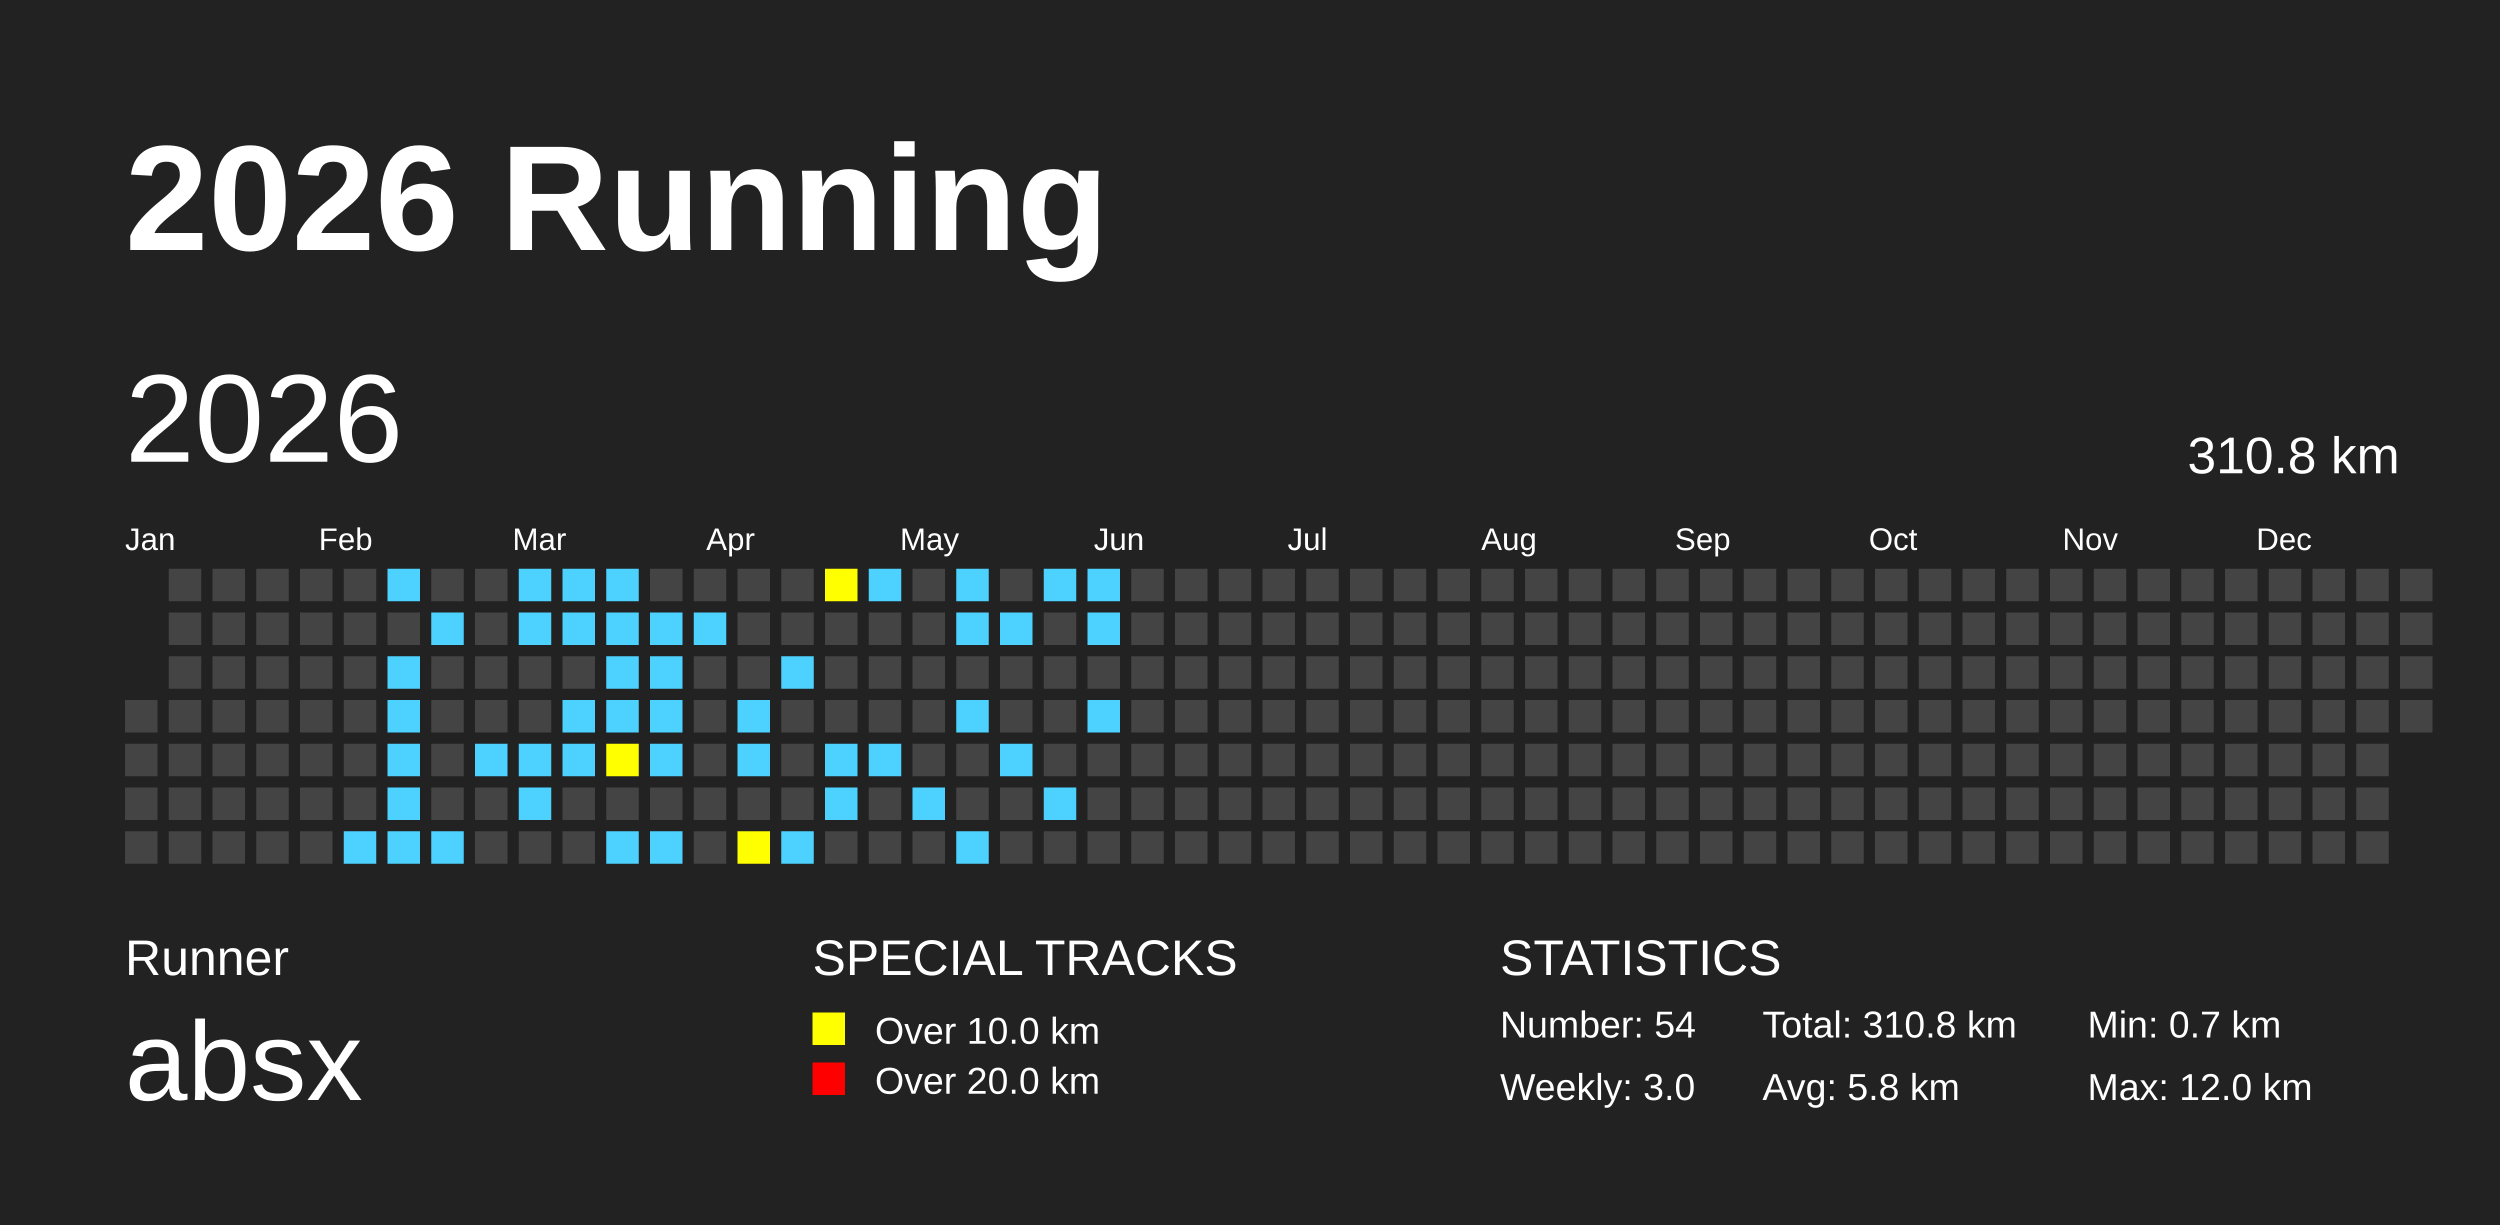
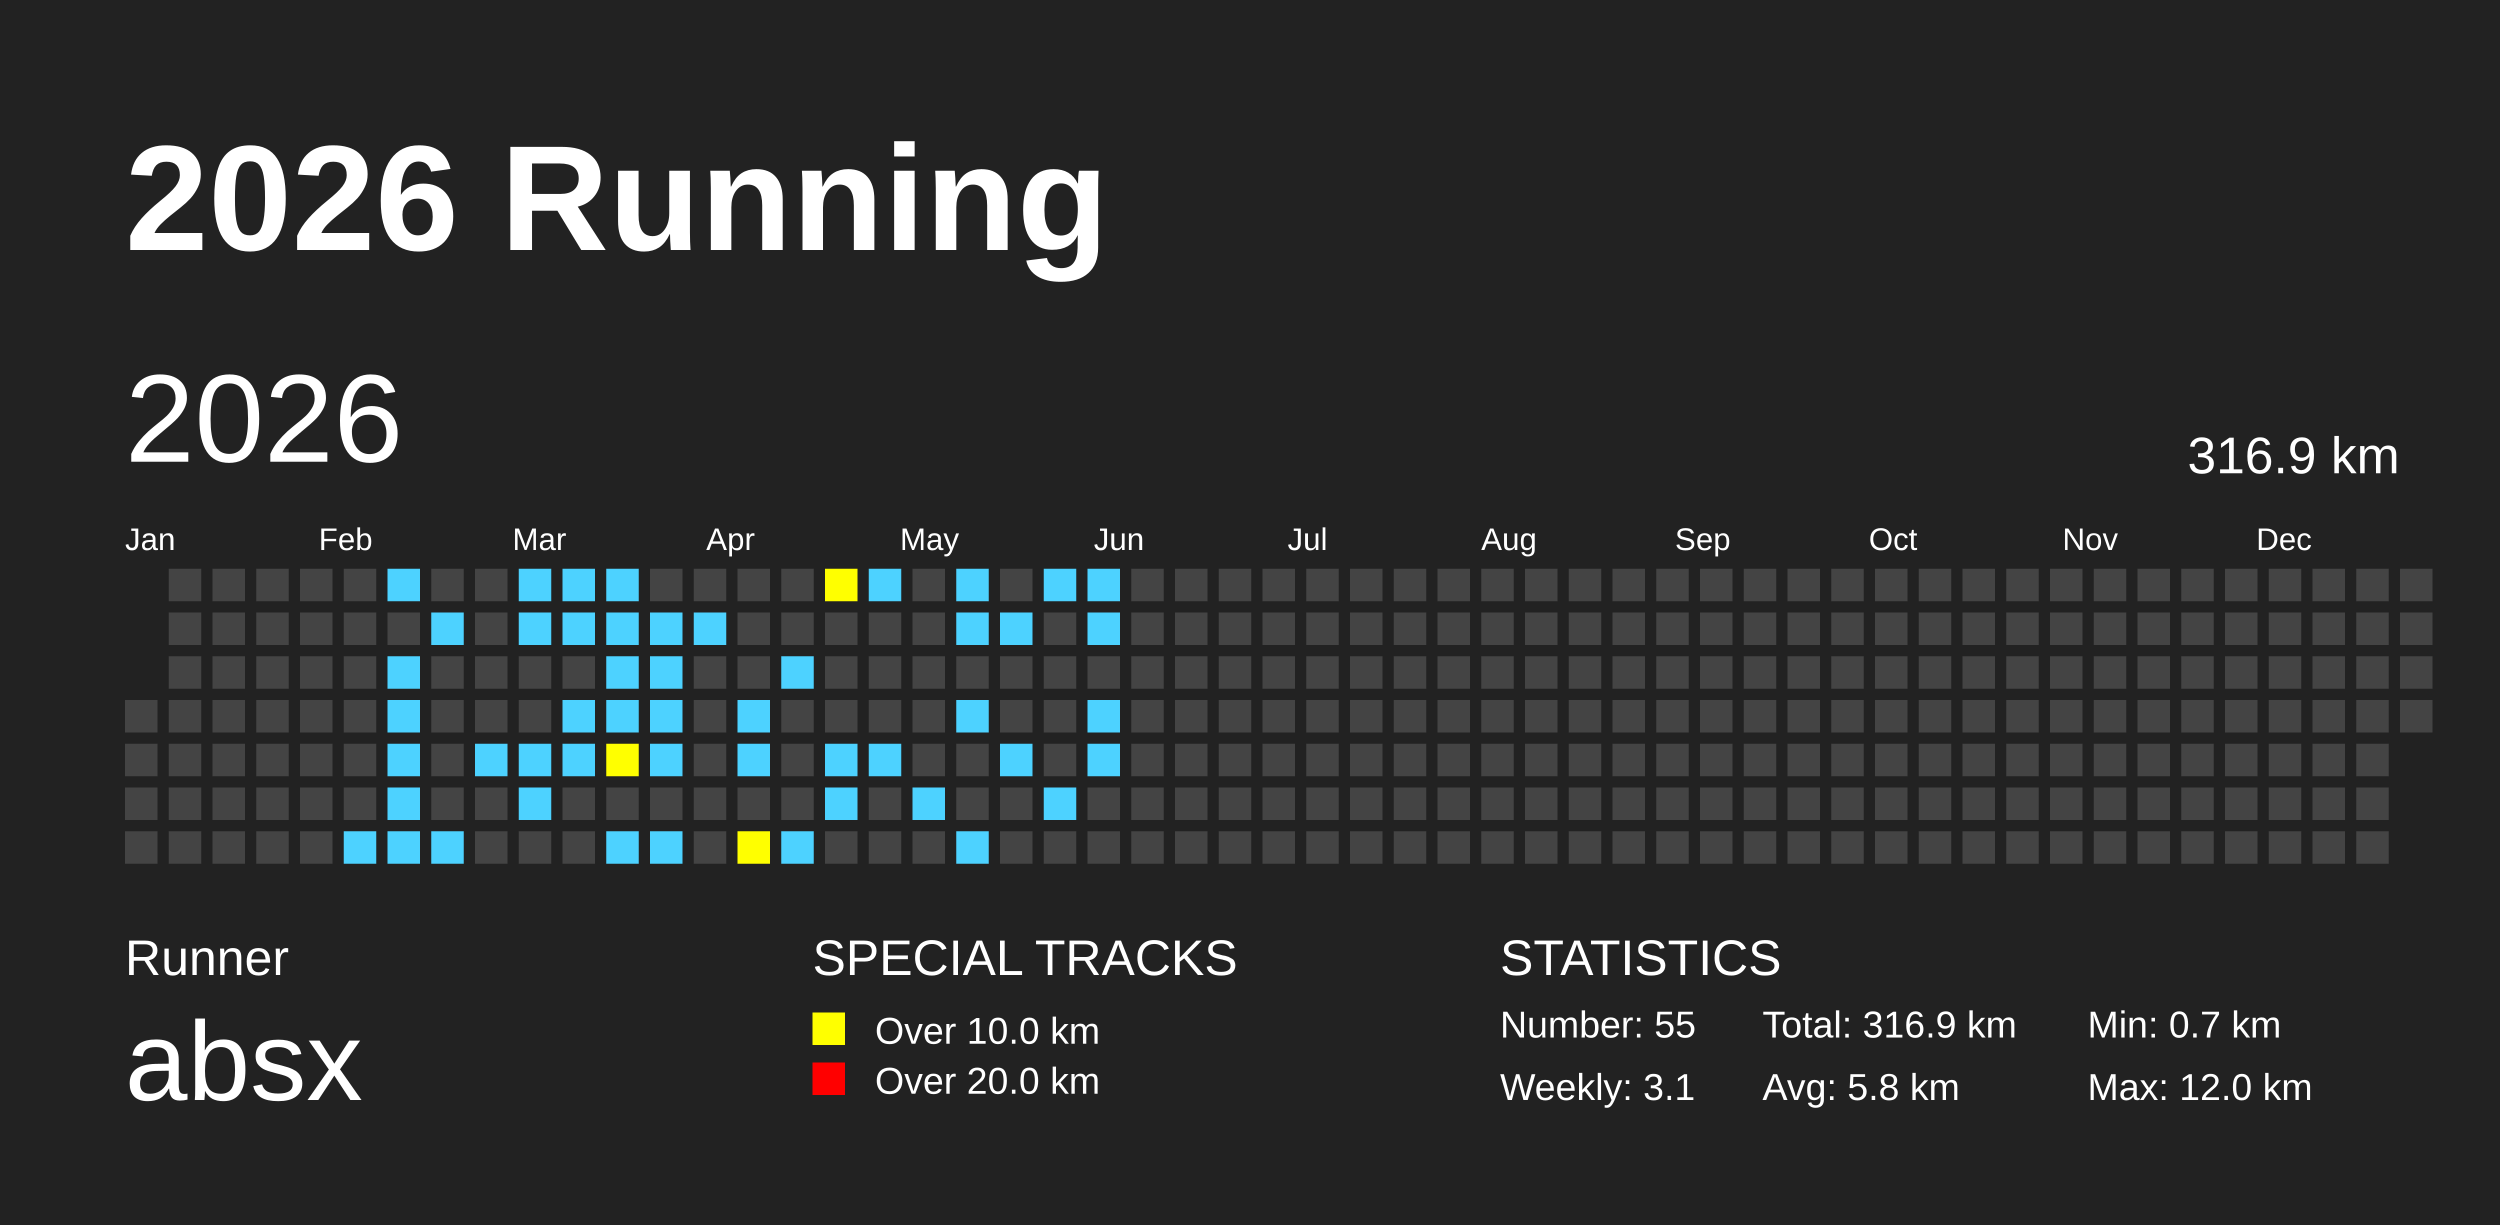
<svg xmlns="http://www.w3.org/2000/svg" baseProfile="full" height="98mm" version="1.1" viewBox="0,0,200,98" width="200mm">
  <defs />
  <rect fill="#222222" height="98" width="200" x="0" y="0" />
  <text fill="#FFFFFF" style="font-size:12px; font-family:Arial; font-weight:bold;" x="10" y="20">2026 Running</text>
  <text fill="#FFFFFF" style="font-size:4px; font-family:Arial" x="10" y="78">Runner</text>
  <text fill="#FFFFFF" style="font-size:9px; font-family:Arial" x="10" y="88">absx</text>
  <text fill="#FFFFFF" style="font-size:4px; font-family:Arial" x="65" y="78">SPECIAL TRACKS</text>
  <rect fill="yellow" height="2.6" width="2.6" x="65" y="81" />
  <text fill="#FFFFFF" style="font-size:3px; font-family:Arial" x="70" y="83.5">Over 10.0 km</text>
  <rect fill="red" height="2.6" width="2.6" x="65" y="85" />
  <text fill="#FFFFFF" style="font-size:3px; font-family:Arial" x="70" y="87.5">Over 20.0 km</text>
  <text fill="#FFFFFF" style="font-size:4px; font-family:Arial" x="120" y="78">STATISTICS</text>
-   <text fill="#FFFFFF" style="font-size:3px; font-family:Arial" x="120" y="83">Number: 54</text>
-   <text fill="#FFFFFF" style="font-size:3px; font-family:Arial" x="120" y="88">Weekly: 3.0</text>
-   <text fill="#FFFFFF" style="font-size:3px; font-family:Arial" x="141" y="83">Total: 310.8 km</text>
+   <text fill="#FFFFFF" style="font-size:3px; font-family:Arial" x="120" y="83">Number: 55</text>
+   <text fill="#FFFFFF" style="font-size:3px; font-family:Arial" x="120" y="88">Weekly: 3.1</text>
+   <text fill="#FFFFFF" style="font-size:3px; font-family:Arial" x="141" y="83">Total: 316.9 km</text>
  <text fill="#FFFFFF" style="font-size:3px; font-family:Arial" x="141" y="88">Avg: 5.8 km</text>
  <text fill="#FFFFFF" style="font-size:3px; font-family:Arial" x="167" y="83">Min: 0.7 km</text>
  <text fill="#FFFFFF" style="font-size:3px; font-family:Arial" x="167" y="88">Max: 12.0 km</text>
  <text dominant-baseline="hanging" fill="#FFFFFF" style="font-size:10.0px; font-family:Arial;" x="10" y="30">2026</text>
-   <text dominant-baseline="hanging" fill="#FFFFFF" style="font-size:4.125px; font-family:Arial;" x="175" y="35">310.8 km</text>
+   <text dominant-baseline="hanging" fill="#FFFFFF" style="font-size:4.125px; font-family:Arial;" x="175" y="35">316.9 km</text>
  <text fill="#FFFFFF" style="font-size:2.5px; font-family:Arial" x="10.0" y="44">Jan</text>
  <text fill="#FFFFFF" style="font-size:2.5px; font-family:Arial" x="25.5" y="44">Feb</text>
  <text fill="#FFFFFF" style="font-size:2.5px; font-family:Arial" x="41.0" y="44">Mar</text>
  <text fill="#FFFFFF" style="font-size:2.5px; font-family:Arial" x="56.5" y="44">Apr</text>
  <text fill="#FFFFFF" style="font-size:2.5px; font-family:Arial" x="72.0" y="44">May</text>
  <text fill="#FFFFFF" style="font-size:2.5px; font-family:Arial" x="87.5" y="44">Jun</text>
  <text fill="#FFFFFF" style="font-size:2.5px; font-family:Arial" x="103.0" y="44">Jul</text>
  <text fill="#FFFFFF" style="font-size:2.5px; font-family:Arial" x="118.5" y="44">Aug</text>
  <text fill="#FFFFFF" style="font-size:2.5px; font-family:Arial" x="134.0" y="44">Sep</text>
  <text fill="#FFFFFF" style="font-size:2.5px; font-family:Arial" x="149.5" y="44">Oct</text>
  <text fill="#FFFFFF" style="font-size:2.5px; font-family:Arial" x="165.0" y="44">Nov</text>
  <text fill="#FFFFFF" style="font-size:2.5px; font-family:Arial" x="180.5" y="44">Dec</text>
  <rect fill="#444444" height="2.6" width="2.6" x="10.0" y="56.0" />
  <rect fill="#444444" height="2.6" width="2.6" x="10.0" y="59.5" />
  <rect fill="#444444" height="2.6" width="2.6" x="10.0" y="63.0" />
  <rect fill="#444444" height="2.6" width="2.6" x="10.0" y="66.5" />
  <rect fill="#444444" height="2.6" width="2.6" x="13.5" y="45.5" />
  <rect fill="#444444" height="2.6" width="2.6" x="13.5" y="49.0" />
  <rect fill="#444444" height="2.6" width="2.6" x="13.5" y="52.5" />
  <rect fill="#444444" height="2.6" width="2.6" x="13.5" y="56.0" />
  <rect fill="#444444" height="2.6" width="2.6" x="13.5" y="59.5" />
  <rect fill="#444444" height="2.6" width="2.6" x="13.5" y="63.0" />
  <rect fill="#444444" height="2.6" width="2.6" x="13.5" y="66.5" />
  <rect fill="#444444" height="2.6" width="2.6" x="17.0" y="45.5" />
  <rect fill="#444444" height="2.6" width="2.6" x="17.0" y="49.0" />
  <rect fill="#444444" height="2.6" width="2.6" x="17.0" y="52.5" />
  <rect fill="#444444" height="2.6" width="2.6" x="17.0" y="56.0" />
  <rect fill="#444444" height="2.6" width="2.6" x="17.0" y="59.5" />
  <rect fill="#444444" height="2.6" width="2.6" x="17.0" y="63.0" />
  <rect fill="#444444" height="2.6" width="2.6" x="17.0" y="66.5" />
  <rect fill="#444444" height="2.6" width="2.6" x="20.5" y="45.5" />
  <rect fill="#444444" height="2.6" width="2.6" x="20.5" y="49.0" />
  <rect fill="#444444" height="2.6" width="2.6" x="20.5" y="52.5" />
  <rect fill="#444444" height="2.6" width="2.6" x="20.5" y="56.0" />
  <rect fill="#444444" height="2.6" width="2.6" x="20.5" y="59.5" />
  <rect fill="#444444" height="2.6" width="2.6" x="20.5" y="63.0" />
  <rect fill="#444444" height="2.6" width="2.6" x="20.5" y="66.5" />
  <rect fill="#444444" height="2.6" width="2.6" x="24.0" y="45.5" />
  <rect fill="#444444" height="2.6" width="2.6" x="24.0" y="49.0" />
  <rect fill="#444444" height="2.6" width="2.6" x="24.0" y="52.5" />
  <rect fill="#444444" height="2.6" width="2.6" x="24.0" y="56.0" />
  <rect fill="#444444" height="2.6" width="2.6" x="24.0" y="59.5" />
  <rect fill="#444444" height="2.6" width="2.6" x="24.0" y="63.0" />
  <rect fill="#444444" height="2.6" width="2.6" x="24.0" y="66.5" />
  <rect fill="#444444" height="2.6" width="2.6" x="27.5" y="45.5" />
  <rect fill="#444444" height="2.6" width="2.6" x="27.5" y="49.0" />
  <rect fill="#444444" height="2.6" width="2.6" x="27.5" y="52.5" />
  <rect fill="#444444" height="2.6" width="2.6" x="27.5" y="56.0" />
  <rect fill="#444444" height="2.6" width="2.6" x="27.5" y="59.5" />
  <rect fill="#444444" height="2.6" width="2.6" x="27.5" y="63.0" />
  <rect fill="#4DD2FF" height="2.6" width="2.6" x="27.5" y="66.5" />
  <rect fill="#4DD2FF" height="2.6" width="2.6" x="31.0" y="45.5" />
  <rect fill="#444444" height="2.6" width="2.6" x="31.0" y="49.0" />
  <rect fill="#4DD2FF" height="2.6" width="2.6" x="31.0" y="52.5" />
  <rect fill="#4DD2FF" height="2.6" width="2.6" x="31.0" y="56.0" />
  <rect fill="#4DD2FF" height="2.6" width="2.6" x="31.0" y="59.5" />
  <rect fill="#4DD2FF" height="2.6" width="2.6" x="31.0" y="63.0" />
  <rect fill="#4DD2FF" height="2.6" width="2.6" x="31.0" y="66.5" />
  <rect fill="#444444" height="2.6" width="2.6" x="34.5" y="45.5" />
  <rect fill="#4DD2FF" height="2.6" width="2.6" x="34.5" y="49.0" />
  <rect fill="#444444" height="2.6" width="2.6" x="34.5" y="52.5" />
  <rect fill="#444444" height="2.6" width="2.6" x="34.5" y="56.0" />
  <rect fill="#444444" height="2.6" width="2.6" x="34.5" y="59.5" />
  <rect fill="#444444" height="2.6" width="2.6" x="34.5" y="63.0" />
  <rect fill="#4DD2FF" height="2.6" width="2.6" x="34.5" y="66.5" />
  <rect fill="#444444" height="2.6" width="2.6" x="38.0" y="45.5" />
  <rect fill="#444444" height="2.6" width="2.6" x="38.0" y="49.0" />
  <rect fill="#444444" height="2.6" width="2.6" x="38.0" y="52.5" />
  <rect fill="#444444" height="2.6" width="2.6" x="38.0" y="56.0" />
  <rect fill="#4DD2FF" height="2.6" width="2.6" x="38.0" y="59.5" />
  <rect fill="#444444" height="2.6" width="2.6" x="38.0" y="63.0" />
  <rect fill="#444444" height="2.6" width="2.6" x="38.0" y="66.5" />
  <rect fill="#4DD2FF" height="2.6" width="2.6" x="41.5" y="45.5" />
  <rect fill="#4DD2FF" height="2.6" width="2.6" x="41.5" y="49.0" />
  <rect fill="#444444" height="2.6" width="2.6" x="41.5" y="52.5" />
  <rect fill="#444444" height="2.6" width="2.6" x="41.5" y="56.0" />
  <rect fill="#4DD2FF" height="2.6" width="2.6" x="41.5" y="59.5" />
  <rect fill="#4DD2FF" height="2.6" width="2.6" x="41.5" y="63.0" />
  <rect fill="#444444" height="2.6" width="2.6" x="41.5" y="66.5" />
  <rect fill="#4DD2FF" height="2.6" width="2.6" x="45.0" y="45.5" />
  <rect fill="#4DD2FF" height="2.6" width="2.6" x="45.0" y="49.0" />
  <rect fill="#444444" height="2.6" width="2.6" x="45.0" y="52.5" />
  <rect fill="#4DD2FF" height="2.6" width="2.6" x="45.0" y="56.0" />
  <rect fill="#4DD2FF" height="2.6" width="2.6" x="45.0" y="59.5" />
  <rect fill="#444444" height="2.6" width="2.6" x="45.0" y="63.0" />
  <rect fill="#444444" height="2.6" width="2.6" x="45.0" y="66.5" />
  <rect fill="#4DD2FF" height="2.6" width="2.6" x="48.5" y="45.5" />
  <rect fill="#4DD2FF" height="2.6" width="2.6" x="48.5" y="49.0" />
  <rect fill="#4DD2FF" height="2.6" width="2.6" x="48.5" y="52.5" />
  <rect fill="#4DD2FF" height="2.6" width="2.6" x="48.5" y="56.0" />
  <rect fill="yellow" height="2.6" width="2.6" x="48.5" y="59.5" />
  <rect fill="#444444" height="2.6" width="2.6" x="48.5" y="63.0" />
  <rect fill="#4DD2FF" height="2.6" width="2.6" x="48.5" y="66.5" />
  <rect fill="#444444" height="2.6" width="2.6" x="52.0" y="45.5" />
  <rect fill="#4DD2FF" height="2.6" width="2.6" x="52.0" y="49.0" />
  <rect fill="#4DD2FF" height="2.6" width="2.6" x="52.0" y="52.5" />
  <rect fill="#4DD2FF" height="2.6" width="2.6" x="52.0" y="56.0" />
  <rect fill="#4DD2FF" height="2.6" width="2.6" x="52.0" y="59.5" />
  <rect fill="#444444" height="2.6" width="2.6" x="52.0" y="63.0" />
  <rect fill="#4DD2FF" height="2.6" width="2.6" x="52.0" y="66.5" />
  <rect fill="#444444" height="2.6" width="2.6" x="55.5" y="45.5" />
  <rect fill="#4DD2FF" height="2.6" width="2.6" x="55.5" y="49.0" />
  <rect fill="#444444" height="2.6" width="2.6" x="55.5" y="52.5" />
  <rect fill="#444444" height="2.6" width="2.6" x="55.5" y="56.0" />
  <rect fill="#444444" height="2.6" width="2.6" x="55.5" y="59.5" />
  <rect fill="#444444" height="2.6" width="2.6" x="55.5" y="63.0" />
  <rect fill="#444444" height="2.6" width="2.6" x="55.5" y="66.5" />
  <rect fill="#444444" height="2.6" width="2.6" x="59.0" y="45.5" />
  <rect fill="#444444" height="2.6" width="2.6" x="59.0" y="49.0" />
  <rect fill="#444444" height="2.6" width="2.6" x="59.0" y="52.5" />
  <rect fill="#4DD2FF" height="2.6" width="2.6" x="59.0" y="56.0" />
  <rect fill="#4DD2FF" height="2.6" width="2.6" x="59.0" y="59.5" />
  <rect fill="#444444" height="2.6" width="2.6" x="59.0" y="63.0" />
  <rect fill="yellow" height="2.6" width="2.6" x="59.0" y="66.5" />
  <rect fill="#444444" height="2.6" width="2.6" x="62.5" y="45.5" />
  <rect fill="#444444" height="2.6" width="2.6" x="62.5" y="49.0" />
  <rect fill="#4DD2FF" height="2.6" width="2.6" x="62.5" y="52.5" />
  <rect fill="#444444" height="2.6" width="2.6" x="62.5" y="56.0" />
  <rect fill="#444444" height="2.6" width="2.6" x="62.5" y="59.5" />
  <rect fill="#444444" height="2.6" width="2.6" x="62.5" y="63.0" />
  <rect fill="#4DD2FF" height="2.6" width="2.6" x="62.5" y="66.5" />
  <rect fill="yellow" height="2.6" width="2.6" x="66.0" y="45.5" />
  <rect fill="#444444" height="2.6" width="2.6" x="66.0" y="49.0" />
  <rect fill="#444444" height="2.6" width="2.6" x="66.0" y="52.5" />
  <rect fill="#444444" height="2.6" width="2.6" x="66.0" y="56.0" />
  <rect fill="#4DD2FF" height="2.6" width="2.6" x="66.0" y="59.5" />
  <rect fill="#4DD2FF" height="2.6" width="2.6" x="66.0" y="63.0" />
  <rect fill="#444444" height="2.6" width="2.6" x="66.0" y="66.5" />
  <rect fill="#4DD2FF" height="2.6" width="2.6" x="69.5" y="45.5" />
  <rect fill="#444444" height="2.6" width="2.6" x="69.5" y="49.0" />
  <rect fill="#444444" height="2.6" width="2.6" x="69.5" y="52.5" />
  <rect fill="#444444" height="2.6" width="2.6" x="69.5" y="56.0" />
  <rect fill="#4DD2FF" height="2.6" width="2.6" x="69.5" y="59.5" />
  <rect fill="#444444" height="2.6" width="2.6" x="69.5" y="63.0" />
  <rect fill="#444444" height="2.6" width="2.6" x="69.5" y="66.5" />
  <rect fill="#444444" height="2.6" width="2.6" x="73.0" y="45.5" />
  <rect fill="#444444" height="2.6" width="2.6" x="73.0" y="49.0" />
  <rect fill="#444444" height="2.6" width="2.6" x="73.0" y="52.5" />
  <rect fill="#444444" height="2.6" width="2.6" x="73.0" y="56.0" />
  <rect fill="#444444" height="2.6" width="2.6" x="73.0" y="59.5" />
  <rect fill="#4DD2FF" height="2.6" width="2.6" x="73.0" y="63.0" />
  <rect fill="#444444" height="2.6" width="2.6" x="73.0" y="66.5" />
  <rect fill="#4DD2FF" height="2.6" width="2.6" x="76.5" y="45.5" />
  <rect fill="#4DD2FF" height="2.6" width="2.6" x="76.5" y="49.0" />
  <rect fill="#444444" height="2.6" width="2.6" x="76.5" y="52.5" />
  <rect fill="#4DD2FF" height="2.6" width="2.6" x="76.5" y="56.0" />
  <rect fill="#444444" height="2.6" width="2.6" x="76.5" y="59.5" />
  <rect fill="#444444" height="2.6" width="2.6" x="76.5" y="63.0" />
  <rect fill="#4DD2FF" height="2.6" width="2.6" x="76.5" y="66.5" />
  <rect fill="#444444" height="2.6" width="2.6" x="80.0" y="45.5" />
  <rect fill="#4DD2FF" height="2.6" width="2.6" x="80.0" y="49.0" />
  <rect fill="#444444" height="2.6" width="2.6" x="80.0" y="52.5" />
  <rect fill="#444444" height="2.6" width="2.6" x="80.0" y="56.0" />
  <rect fill="#4DD2FF" height="2.6" width="2.6" x="80.0" y="59.5" />
  <rect fill="#444444" height="2.6" width="2.6" x="80.0" y="63.0" />
  <rect fill="#444444" height="2.6" width="2.6" x="80.0" y="66.5" />
  <rect fill="#4DD2FF" height="2.6" width="2.6" x="83.5" y="45.5" />
  <rect fill="#444444" height="2.6" width="2.6" x="83.5" y="49.0" />
  <rect fill="#444444" height="2.6" width="2.6" x="83.5" y="52.5" />
  <rect fill="#444444" height="2.6" width="2.6" x="83.5" y="56.0" />
  <rect fill="#444444" height="2.6" width="2.6" x="83.5" y="59.5" />
  <rect fill="#4DD2FF" height="2.6" width="2.6" x="83.5" y="63.0" />
  <rect fill="#444444" height="2.6" width="2.6" x="83.5" y="66.5" />
  <rect fill="#4DD2FF" height="2.6" width="2.6" x="87.0" y="45.5" />
  <rect fill="#4DD2FF" height="2.6" width="2.6" x="87.0" y="49.0" />
  <rect fill="#444444" height="2.6" width="2.6" x="87.0" y="52.5" />
  <rect fill="#4DD2FF" height="2.6" width="2.6" x="87.0" y="56.0" />
-   <rect fill="#444444" height="2.6" width="2.6" x="87.0" y="59.5" />
+   <rect fill="#4DD2FF" height="2.6" width="2.6" x="87.0" y="59.5" />
  <rect fill="#444444" height="2.6" width="2.6" x="87.0" y="63.0" />
  <rect fill="#444444" height="2.6" width="2.6" x="87.0" y="66.5" />
  <rect fill="#444444" height="2.6" width="2.6" x="90.5" y="45.5" />
  <rect fill="#444444" height="2.6" width="2.6" x="90.5" y="49.0" />
  <rect fill="#444444" height="2.6" width="2.6" x="90.5" y="52.5" />
  <rect fill="#444444" height="2.6" width="2.6" x="90.5" y="56.0" />
  <rect fill="#444444" height="2.6" width="2.6" x="90.5" y="59.5" />
  <rect fill="#444444" height="2.6" width="2.6" x="90.5" y="63.0" />
  <rect fill="#444444" height="2.6" width="2.6" x="90.5" y="66.5" />
  <rect fill="#444444" height="2.6" width="2.6" x="94.0" y="45.5" />
  <rect fill="#444444" height="2.6" width="2.6" x="94.0" y="49.0" />
  <rect fill="#444444" height="2.6" width="2.6" x="94.0" y="52.5" />
  <rect fill="#444444" height="2.6" width="2.6" x="94.0" y="56.0" />
  <rect fill="#444444" height="2.6" width="2.6" x="94.0" y="59.5" />
  <rect fill="#444444" height="2.6" width="2.6" x="94.0" y="63.0" />
  <rect fill="#444444" height="2.6" width="2.6" x="94.0" y="66.5" />
  <rect fill="#444444" height="2.6" width="2.6" x="97.5" y="45.5" />
  <rect fill="#444444" height="2.6" width="2.6" x="97.5" y="49.0" />
  <rect fill="#444444" height="2.6" width="2.6" x="97.5" y="52.5" />
  <rect fill="#444444" height="2.6" width="2.6" x="97.5" y="56.0" />
  <rect fill="#444444" height="2.6" width="2.6" x="97.5" y="59.5" />
  <rect fill="#444444" height="2.6" width="2.6" x="97.5" y="63.0" />
  <rect fill="#444444" height="2.6" width="2.6" x="97.5" y="66.5" />
  <rect fill="#444444" height="2.6" width="2.6" x="101.0" y="45.5" />
  <rect fill="#444444" height="2.6" width="2.6" x="101.0" y="49.0" />
  <rect fill="#444444" height="2.6" width="2.6" x="101.0" y="52.5" />
  <rect fill="#444444" height="2.6" width="2.6" x="101.0" y="56.0" />
  <rect fill="#444444" height="2.6" width="2.6" x="101.0" y="59.5" />
  <rect fill="#444444" height="2.6" width="2.6" x="101.0" y="63.0" />
  <rect fill="#444444" height="2.6" width="2.6" x="101.0" y="66.5" />
  <rect fill="#444444" height="2.6" width="2.6" x="104.5" y="45.5" />
  <rect fill="#444444" height="2.6" width="2.6" x="104.5" y="49.0" />
  <rect fill="#444444" height="2.6" width="2.6" x="104.5" y="52.5" />
  <rect fill="#444444" height="2.6" width="2.6" x="104.5" y="56.0" />
  <rect fill="#444444" height="2.6" width="2.6" x="104.5" y="59.5" />
  <rect fill="#444444" height="2.6" width="2.6" x="104.5" y="63.0" />
  <rect fill="#444444" height="2.6" width="2.6" x="104.5" y="66.5" />
  <rect fill="#444444" height="2.6" width="2.6" x="108.0" y="45.5" />
  <rect fill="#444444" height="2.6" width="2.6" x="108.0" y="49.0" />
  <rect fill="#444444" height="2.6" width="2.6" x="108.0" y="52.5" />
  <rect fill="#444444" height="2.6" width="2.6" x="108.0" y="56.0" />
  <rect fill="#444444" height="2.6" width="2.6" x="108.0" y="59.5" />
  <rect fill="#444444" height="2.6" width="2.6" x="108.0" y="63.0" />
  <rect fill="#444444" height="2.6" width="2.6" x="108.0" y="66.5" />
  <rect fill="#444444" height="2.6" width="2.6" x="111.5" y="45.5" />
  <rect fill="#444444" height="2.6" width="2.6" x="111.5" y="49.0" />
  <rect fill="#444444" height="2.6" width="2.6" x="111.5" y="52.5" />
  <rect fill="#444444" height="2.6" width="2.6" x="111.5" y="56.0" />
  <rect fill="#444444" height="2.6" width="2.6" x="111.5" y="59.5" />
  <rect fill="#444444" height="2.6" width="2.6" x="111.5" y="63.0" />
  <rect fill="#444444" height="2.6" width="2.6" x="111.5" y="66.5" />
  <rect fill="#444444" height="2.6" width="2.6" x="115.0" y="45.5" />
  <rect fill="#444444" height="2.6" width="2.6" x="115.0" y="49.0" />
  <rect fill="#444444" height="2.6" width="2.6" x="115.0" y="52.5" />
  <rect fill="#444444" height="2.6" width="2.6" x="115.0" y="56.0" />
  <rect fill="#444444" height="2.6" width="2.6" x="115.0" y="59.5" />
  <rect fill="#444444" height="2.6" width="2.6" x="115.0" y="63.0" />
  <rect fill="#444444" height="2.6" width="2.6" x="115.0" y="66.5" />
  <rect fill="#444444" height="2.6" width="2.6" x="118.5" y="45.5" />
  <rect fill="#444444" height="2.6" width="2.6" x="118.5" y="49.0" />
  <rect fill="#444444" height="2.6" width="2.6" x="118.5" y="52.5" />
  <rect fill="#444444" height="2.6" width="2.6" x="118.5" y="56.0" />
  <rect fill="#444444" height="2.6" width="2.6" x="118.5" y="59.5" />
  <rect fill="#444444" height="2.6" width="2.6" x="118.5" y="63.0" />
  <rect fill="#444444" height="2.6" width="2.6" x="118.5" y="66.5" />
  <rect fill="#444444" height="2.6" width="2.6" x="122.0" y="45.5" />
  <rect fill="#444444" height="2.6" width="2.6" x="122.0" y="49.0" />
  <rect fill="#444444" height="2.6" width="2.6" x="122.0" y="52.5" />
  <rect fill="#444444" height="2.6" width="2.6" x="122.0" y="56.0" />
  <rect fill="#444444" height="2.6" width="2.6" x="122.0" y="59.5" />
  <rect fill="#444444" height="2.6" width="2.6" x="122.0" y="63.0" />
  <rect fill="#444444" height="2.6" width="2.6" x="122.0" y="66.5" />
  <rect fill="#444444" height="2.6" width="2.6" x="125.5" y="45.5" />
  <rect fill="#444444" height="2.6" width="2.6" x="125.5" y="49.0" />
  <rect fill="#444444" height="2.6" width="2.6" x="125.5" y="52.5" />
  <rect fill="#444444" height="2.6" width="2.6" x="125.5" y="56.0" />
  <rect fill="#444444" height="2.6" width="2.6" x="125.5" y="59.5" />
  <rect fill="#444444" height="2.6" width="2.6" x="125.5" y="63.0" />
  <rect fill="#444444" height="2.6" width="2.6" x="125.5" y="66.5" />
  <rect fill="#444444" height="2.6" width="2.6" x="129.0" y="45.5" />
  <rect fill="#444444" height="2.6" width="2.6" x="129.0" y="49.0" />
  <rect fill="#444444" height="2.6" width="2.6" x="129.0" y="52.5" />
  <rect fill="#444444" height="2.6" width="2.6" x="129.0" y="56.0" />
  <rect fill="#444444" height="2.6" width="2.6" x="129.0" y="59.5" />
  <rect fill="#444444" height="2.6" width="2.6" x="129.0" y="63.0" />
  <rect fill="#444444" height="2.6" width="2.6" x="129.0" y="66.5" />
  <rect fill="#444444" height="2.6" width="2.6" x="132.5" y="45.5" />
  <rect fill="#444444" height="2.6" width="2.6" x="132.5" y="49.0" />
  <rect fill="#444444" height="2.6" width="2.6" x="132.5" y="52.5" />
  <rect fill="#444444" height="2.6" width="2.6" x="132.5" y="56.0" />
  <rect fill="#444444" height="2.6" width="2.6" x="132.5" y="59.5" />
  <rect fill="#444444" height="2.6" width="2.6" x="132.5" y="63.0" />
  <rect fill="#444444" height="2.6" width="2.6" x="132.5" y="66.5" />
  <rect fill="#444444" height="2.6" width="2.6" x="136.0" y="45.5" />
  <rect fill="#444444" height="2.6" width="2.6" x="136.0" y="49.0" />
  <rect fill="#444444" height="2.6" width="2.6" x="136.0" y="52.5" />
  <rect fill="#444444" height="2.6" width="2.6" x="136.0" y="56.0" />
  <rect fill="#444444" height="2.6" width="2.6" x="136.0" y="59.5" />
  <rect fill="#444444" height="2.6" width="2.6" x="136.0" y="63.0" />
  <rect fill="#444444" height="2.6" width="2.6" x="136.0" y="66.5" />
  <rect fill="#444444" height="2.6" width="2.6" x="139.5" y="45.5" />
  <rect fill="#444444" height="2.6" width="2.6" x="139.5" y="49.0" />
  <rect fill="#444444" height="2.6" width="2.6" x="139.5" y="52.5" />
  <rect fill="#444444" height="2.6" width="2.6" x="139.5" y="56.0" />
  <rect fill="#444444" height="2.6" width="2.6" x="139.5" y="59.5" />
  <rect fill="#444444" height="2.6" width="2.6" x="139.5" y="63.0" />
  <rect fill="#444444" height="2.6" width="2.6" x="139.5" y="66.5" />
  <rect fill="#444444" height="2.6" width="2.6" x="143.0" y="45.5" />
  <rect fill="#444444" height="2.6" width="2.6" x="143.0" y="49.0" />
  <rect fill="#444444" height="2.6" width="2.6" x="143.0" y="52.5" />
  <rect fill="#444444" height="2.6" width="2.6" x="143.0" y="56.0" />
  <rect fill="#444444" height="2.6" width="2.6" x="143.0" y="59.5" />
  <rect fill="#444444" height="2.6" width="2.6" x="143.0" y="63.0" />
  <rect fill="#444444" height="2.6" width="2.6" x="143.0" y="66.5" />
  <rect fill="#444444" height="2.6" width="2.6" x="146.5" y="45.5" />
  <rect fill="#444444" height="2.6" width="2.6" x="146.5" y="49.0" />
  <rect fill="#444444" height="2.6" width="2.6" x="146.5" y="52.5" />
  <rect fill="#444444" height="2.6" width="2.6" x="146.5" y="56.0" />
  <rect fill="#444444" height="2.6" width="2.6" x="146.5" y="59.5" />
  <rect fill="#444444" height="2.6" width="2.6" x="146.5" y="63.0" />
  <rect fill="#444444" height="2.6" width="2.6" x="146.5" y="66.5" />
  <rect fill="#444444" height="2.6" width="2.6" x="150.0" y="45.5" />
  <rect fill="#444444" height="2.6" width="2.6" x="150.0" y="49.0" />
  <rect fill="#444444" height="2.6" width="2.6" x="150.0" y="52.5" />
  <rect fill="#444444" height="2.6" width="2.6" x="150.0" y="56.0" />
  <rect fill="#444444" height="2.6" width="2.6" x="150.0" y="59.5" />
  <rect fill="#444444" height="2.6" width="2.6" x="150.0" y="63.0" />
  <rect fill="#444444" height="2.6" width="2.6" x="150.0" y="66.5" />
  <rect fill="#444444" height="2.6" width="2.6" x="153.5" y="45.5" />
  <rect fill="#444444" height="2.6" width="2.6" x="153.5" y="49.0" />
  <rect fill="#444444" height="2.6" width="2.6" x="153.5" y="52.5" />
  <rect fill="#444444" height="2.6" width="2.6" x="153.5" y="56.0" />
  <rect fill="#444444" height="2.6" width="2.6" x="153.5" y="59.5" />
  <rect fill="#444444" height="2.6" width="2.6" x="153.5" y="63.0" />
  <rect fill="#444444" height="2.6" width="2.6" x="153.5" y="66.5" />
  <rect fill="#444444" height="2.6" width="2.6" x="157.0" y="45.5" />
  <rect fill="#444444" height="2.6" width="2.6" x="157.0" y="49.0" />
  <rect fill="#444444" height="2.6" width="2.6" x="157.0" y="52.5" />
  <rect fill="#444444" height="2.6" width="2.6" x="157.0" y="56.0" />
  <rect fill="#444444" height="2.6" width="2.6" x="157.0" y="59.5" />
  <rect fill="#444444" height="2.6" width="2.6" x="157.0" y="63.0" />
  <rect fill="#444444" height="2.6" width="2.6" x="157.0" y="66.5" />
  <rect fill="#444444" height="2.6" width="2.6" x="160.5" y="45.5" />
  <rect fill="#444444" height="2.6" width="2.6" x="160.5" y="49.0" />
  <rect fill="#444444" height="2.6" width="2.6" x="160.5" y="52.5" />
  <rect fill="#444444" height="2.6" width="2.6" x="160.5" y="56.0" />
  <rect fill="#444444" height="2.6" width="2.6" x="160.5" y="59.5" />
  <rect fill="#444444" height="2.6" width="2.6" x="160.5" y="63.0" />
  <rect fill="#444444" height="2.6" width="2.6" x="160.5" y="66.5" />
  <rect fill="#444444" height="2.6" width="2.6" x="164.0" y="45.5" />
  <rect fill="#444444" height="2.6" width="2.6" x="164.0" y="49.0" />
  <rect fill="#444444" height="2.6" width="2.6" x="164.0" y="52.5" />
  <rect fill="#444444" height="2.6" width="2.6" x="164.0" y="56.0" />
  <rect fill="#444444" height="2.6" width="2.6" x="164.0" y="59.5" />
  <rect fill="#444444" height="2.6" width="2.6" x="164.0" y="63.0" />
  <rect fill="#444444" height="2.6" width="2.6" x="164.0" y="66.5" />
  <rect fill="#444444" height="2.6" width="2.6" x="167.5" y="45.5" />
  <rect fill="#444444" height="2.6" width="2.6" x="167.5" y="49.0" />
  <rect fill="#444444" height="2.6" width="2.6" x="167.5" y="52.5" />
  <rect fill="#444444" height="2.6" width="2.6" x="167.5" y="56.0" />
  <rect fill="#444444" height="2.6" width="2.6" x="167.5" y="59.5" />
  <rect fill="#444444" height="2.6" width="2.6" x="167.5" y="63.0" />
  <rect fill="#444444" height="2.6" width="2.6" x="167.5" y="66.5" />
  <rect fill="#444444" height="2.6" width="2.6" x="171.0" y="45.5" />
  <rect fill="#444444" height="2.6" width="2.6" x="171.0" y="49.0" />
  <rect fill="#444444" height="2.6" width="2.6" x="171.0" y="52.5" />
  <rect fill="#444444" height="2.6" width="2.6" x="171.0" y="56.0" />
  <rect fill="#444444" height="2.6" width="2.6" x="171.0" y="59.5" />
  <rect fill="#444444" height="2.6" width="2.6" x="171.0" y="63.0" />
  <rect fill="#444444" height="2.6" width="2.6" x="171.0" y="66.5" />
  <rect fill="#444444" height="2.6" width="2.6" x="174.5" y="45.5" />
  <rect fill="#444444" height="2.6" width="2.6" x="174.5" y="49.0" />
  <rect fill="#444444" height="2.6" width="2.6" x="174.5" y="52.5" />
  <rect fill="#444444" height="2.6" width="2.6" x="174.5" y="56.0" />
  <rect fill="#444444" height="2.6" width="2.6" x="174.5" y="59.5" />
  <rect fill="#444444" height="2.6" width="2.6" x="174.5" y="63.0" />
  <rect fill="#444444" height="2.6" width="2.6" x="174.5" y="66.5" />
  <rect fill="#444444" height="2.6" width="2.6" x="178.0" y="45.5" />
  <rect fill="#444444" height="2.6" width="2.6" x="178.0" y="49.0" />
  <rect fill="#444444" height="2.6" width="2.6" x="178.0" y="52.5" />
  <rect fill="#444444" height="2.6" width="2.6" x="178.0" y="56.0" />
  <rect fill="#444444" height="2.6" width="2.6" x="178.0" y="59.5" />
  <rect fill="#444444" height="2.6" width="2.6" x="178.0" y="63.0" />
  <rect fill="#444444" height="2.6" width="2.6" x="178.0" y="66.5" />
  <rect fill="#444444" height="2.6" width="2.6" x="181.5" y="45.5" />
  <rect fill="#444444" height="2.6" width="2.6" x="181.5" y="49.0" />
  <rect fill="#444444" height="2.6" width="2.6" x="181.5" y="52.5" />
  <rect fill="#444444" height="2.6" width="2.6" x="181.5" y="56.0" />
  <rect fill="#444444" height="2.6" width="2.6" x="181.5" y="59.5" />
  <rect fill="#444444" height="2.6" width="2.6" x="181.5" y="63.0" />
  <rect fill="#444444" height="2.6" width="2.6" x="181.5" y="66.5" />
  <rect fill="#444444" height="2.6" width="2.6" x="185.0" y="45.5" />
  <rect fill="#444444" height="2.6" width="2.6" x="185.0" y="49.0" />
  <rect fill="#444444" height="2.6" width="2.6" x="185.0" y="52.5" />
  <rect fill="#444444" height="2.6" width="2.6" x="185.0" y="56.0" />
  <rect fill="#444444" height="2.6" width="2.6" x="185.0" y="59.5" />
  <rect fill="#444444" height="2.6" width="2.6" x="185.0" y="63.0" />
  <rect fill="#444444" height="2.6" width="2.6" x="185.0" y="66.5" />
  <rect fill="#444444" height="2.6" width="2.6" x="188.5" y="45.5" />
  <rect fill="#444444" height="2.6" width="2.6" x="188.5" y="49.0" />
  <rect fill="#444444" height="2.6" width="2.6" x="188.5" y="52.5" />
  <rect fill="#444444" height="2.6" width="2.6" x="188.5" y="56.0" />
  <rect fill="#444444" height="2.6" width="2.6" x="188.5" y="59.5" />
  <rect fill="#444444" height="2.6" width="2.6" x="188.5" y="63.0" />
  <rect fill="#444444" height="2.6" width="2.6" x="188.5" y="66.5" />
  <rect fill="#444444" height="2.6" width="2.6" x="192.0" y="45.5" />
  <rect fill="#444444" height="2.6" width="2.6" x="192.0" y="49.0" />
  <rect fill="#444444" height="2.6" width="2.6" x="192.0" y="52.5" />
  <rect fill="#444444" height="2.6" width="2.6" x="192.0" y="56.0" />
</svg>
